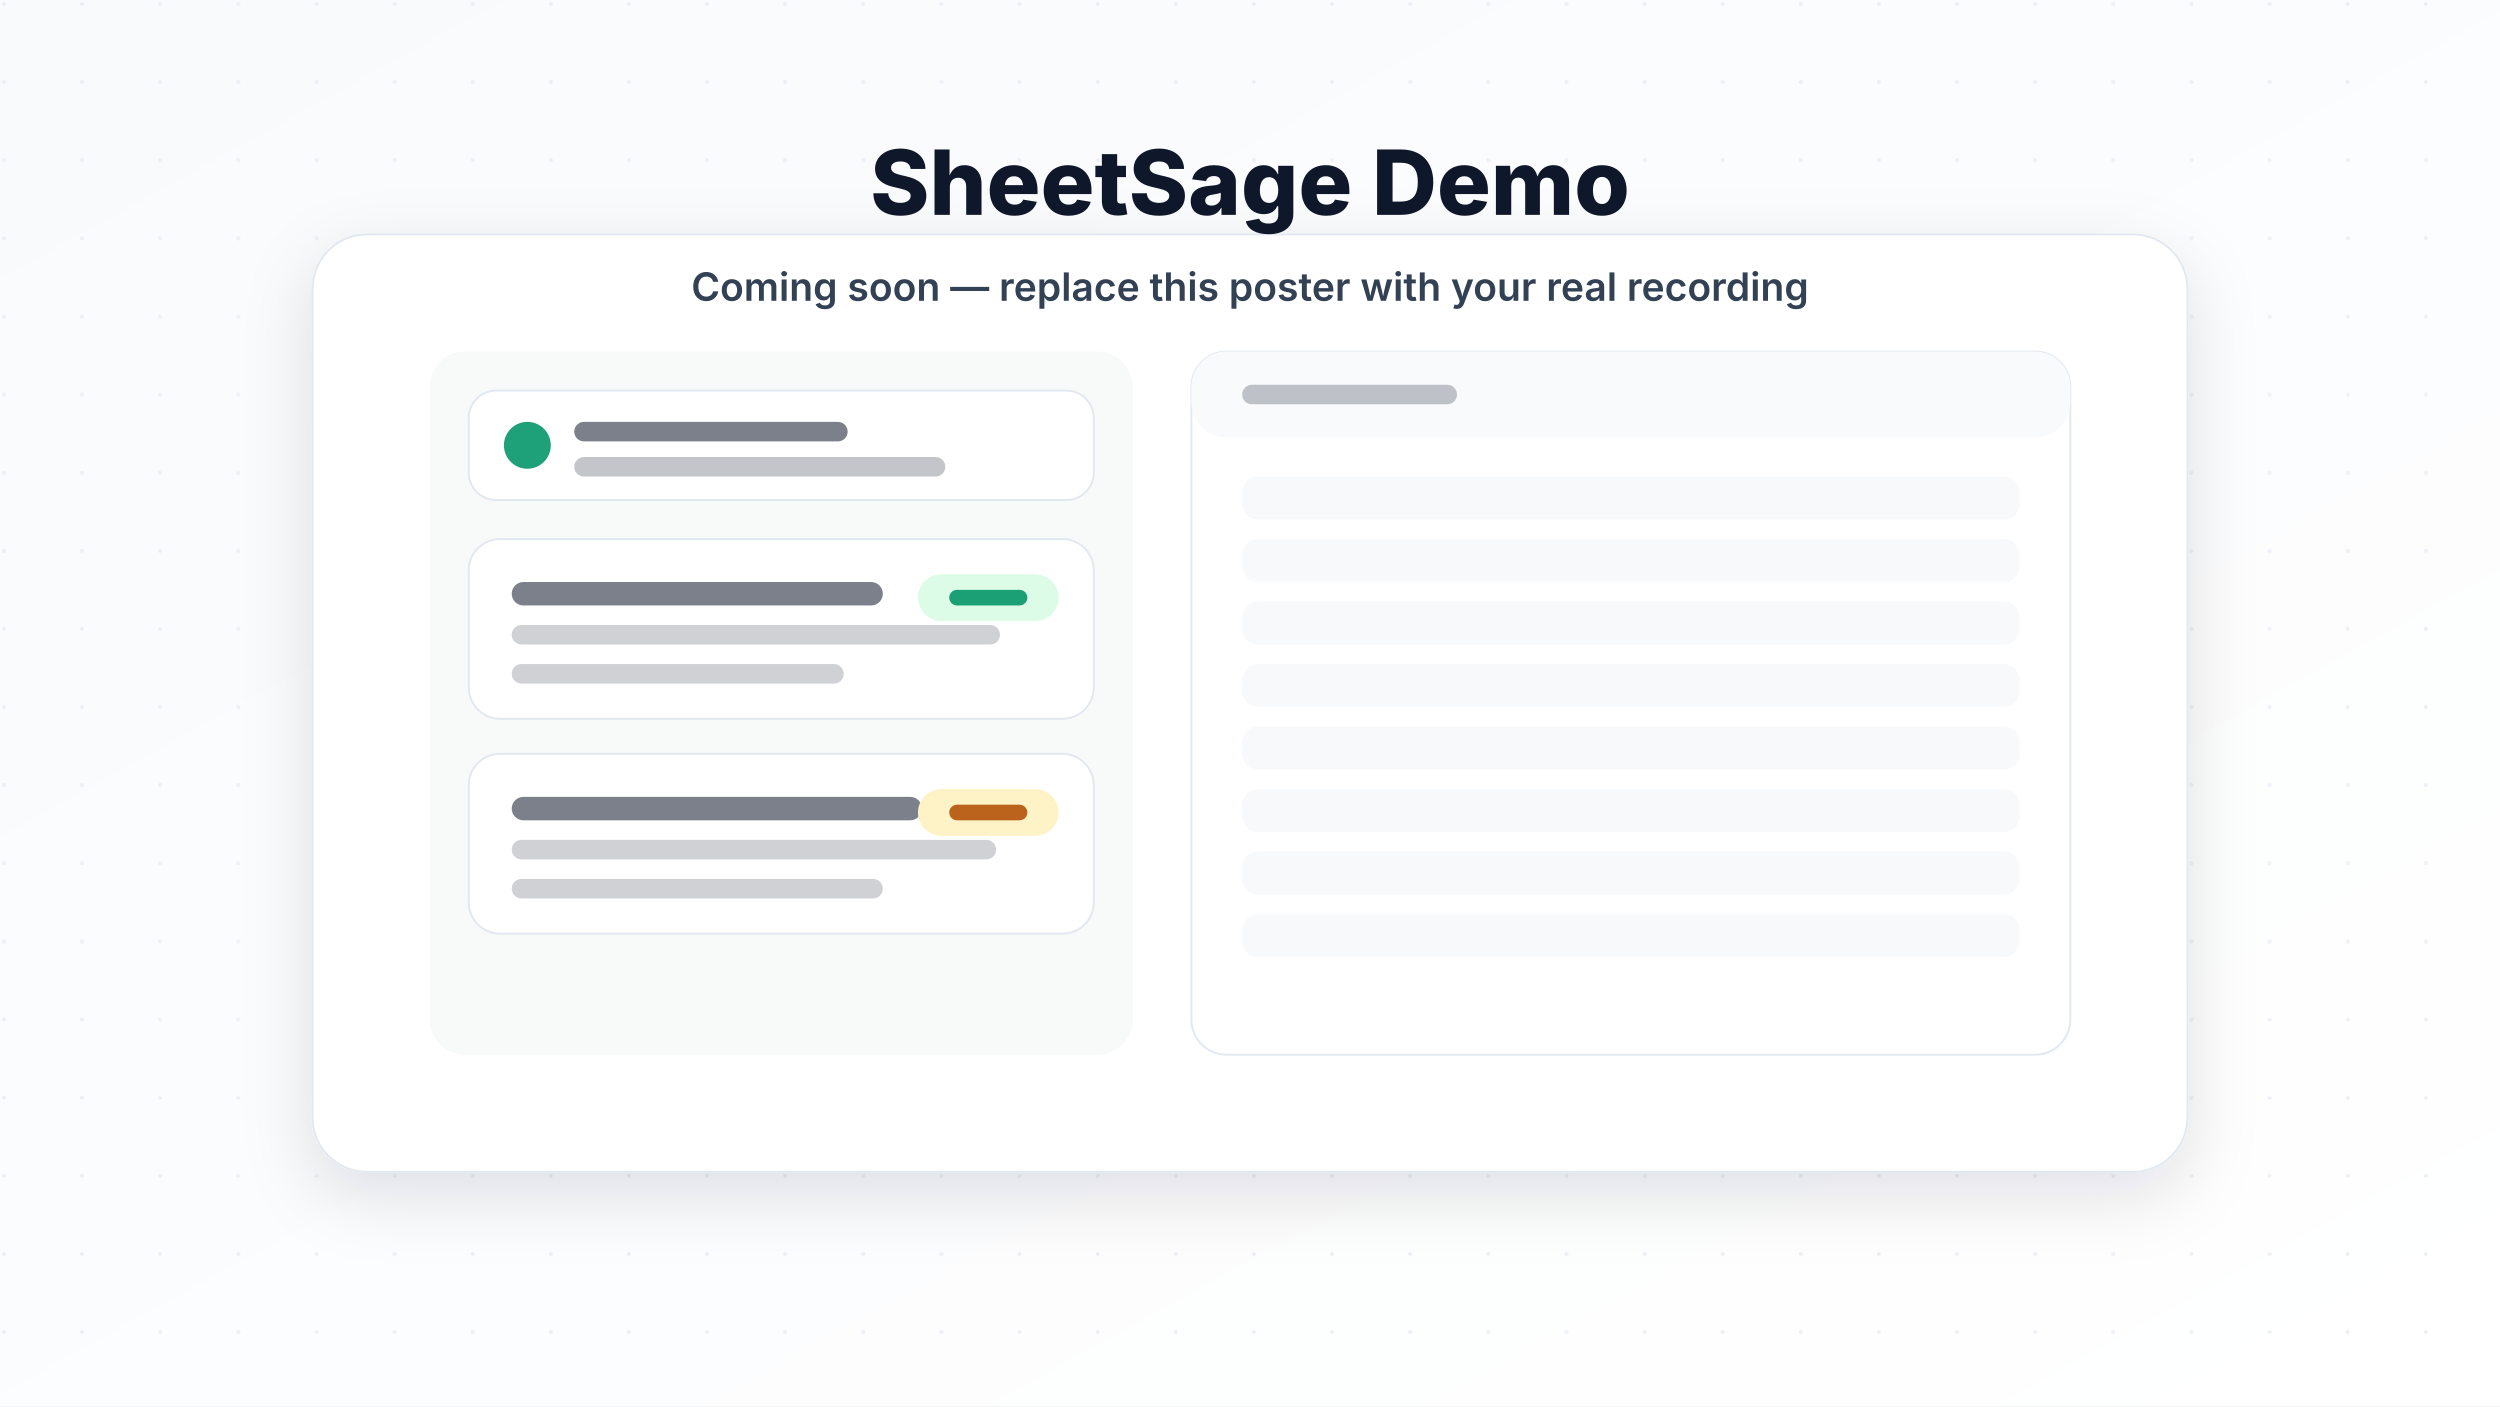
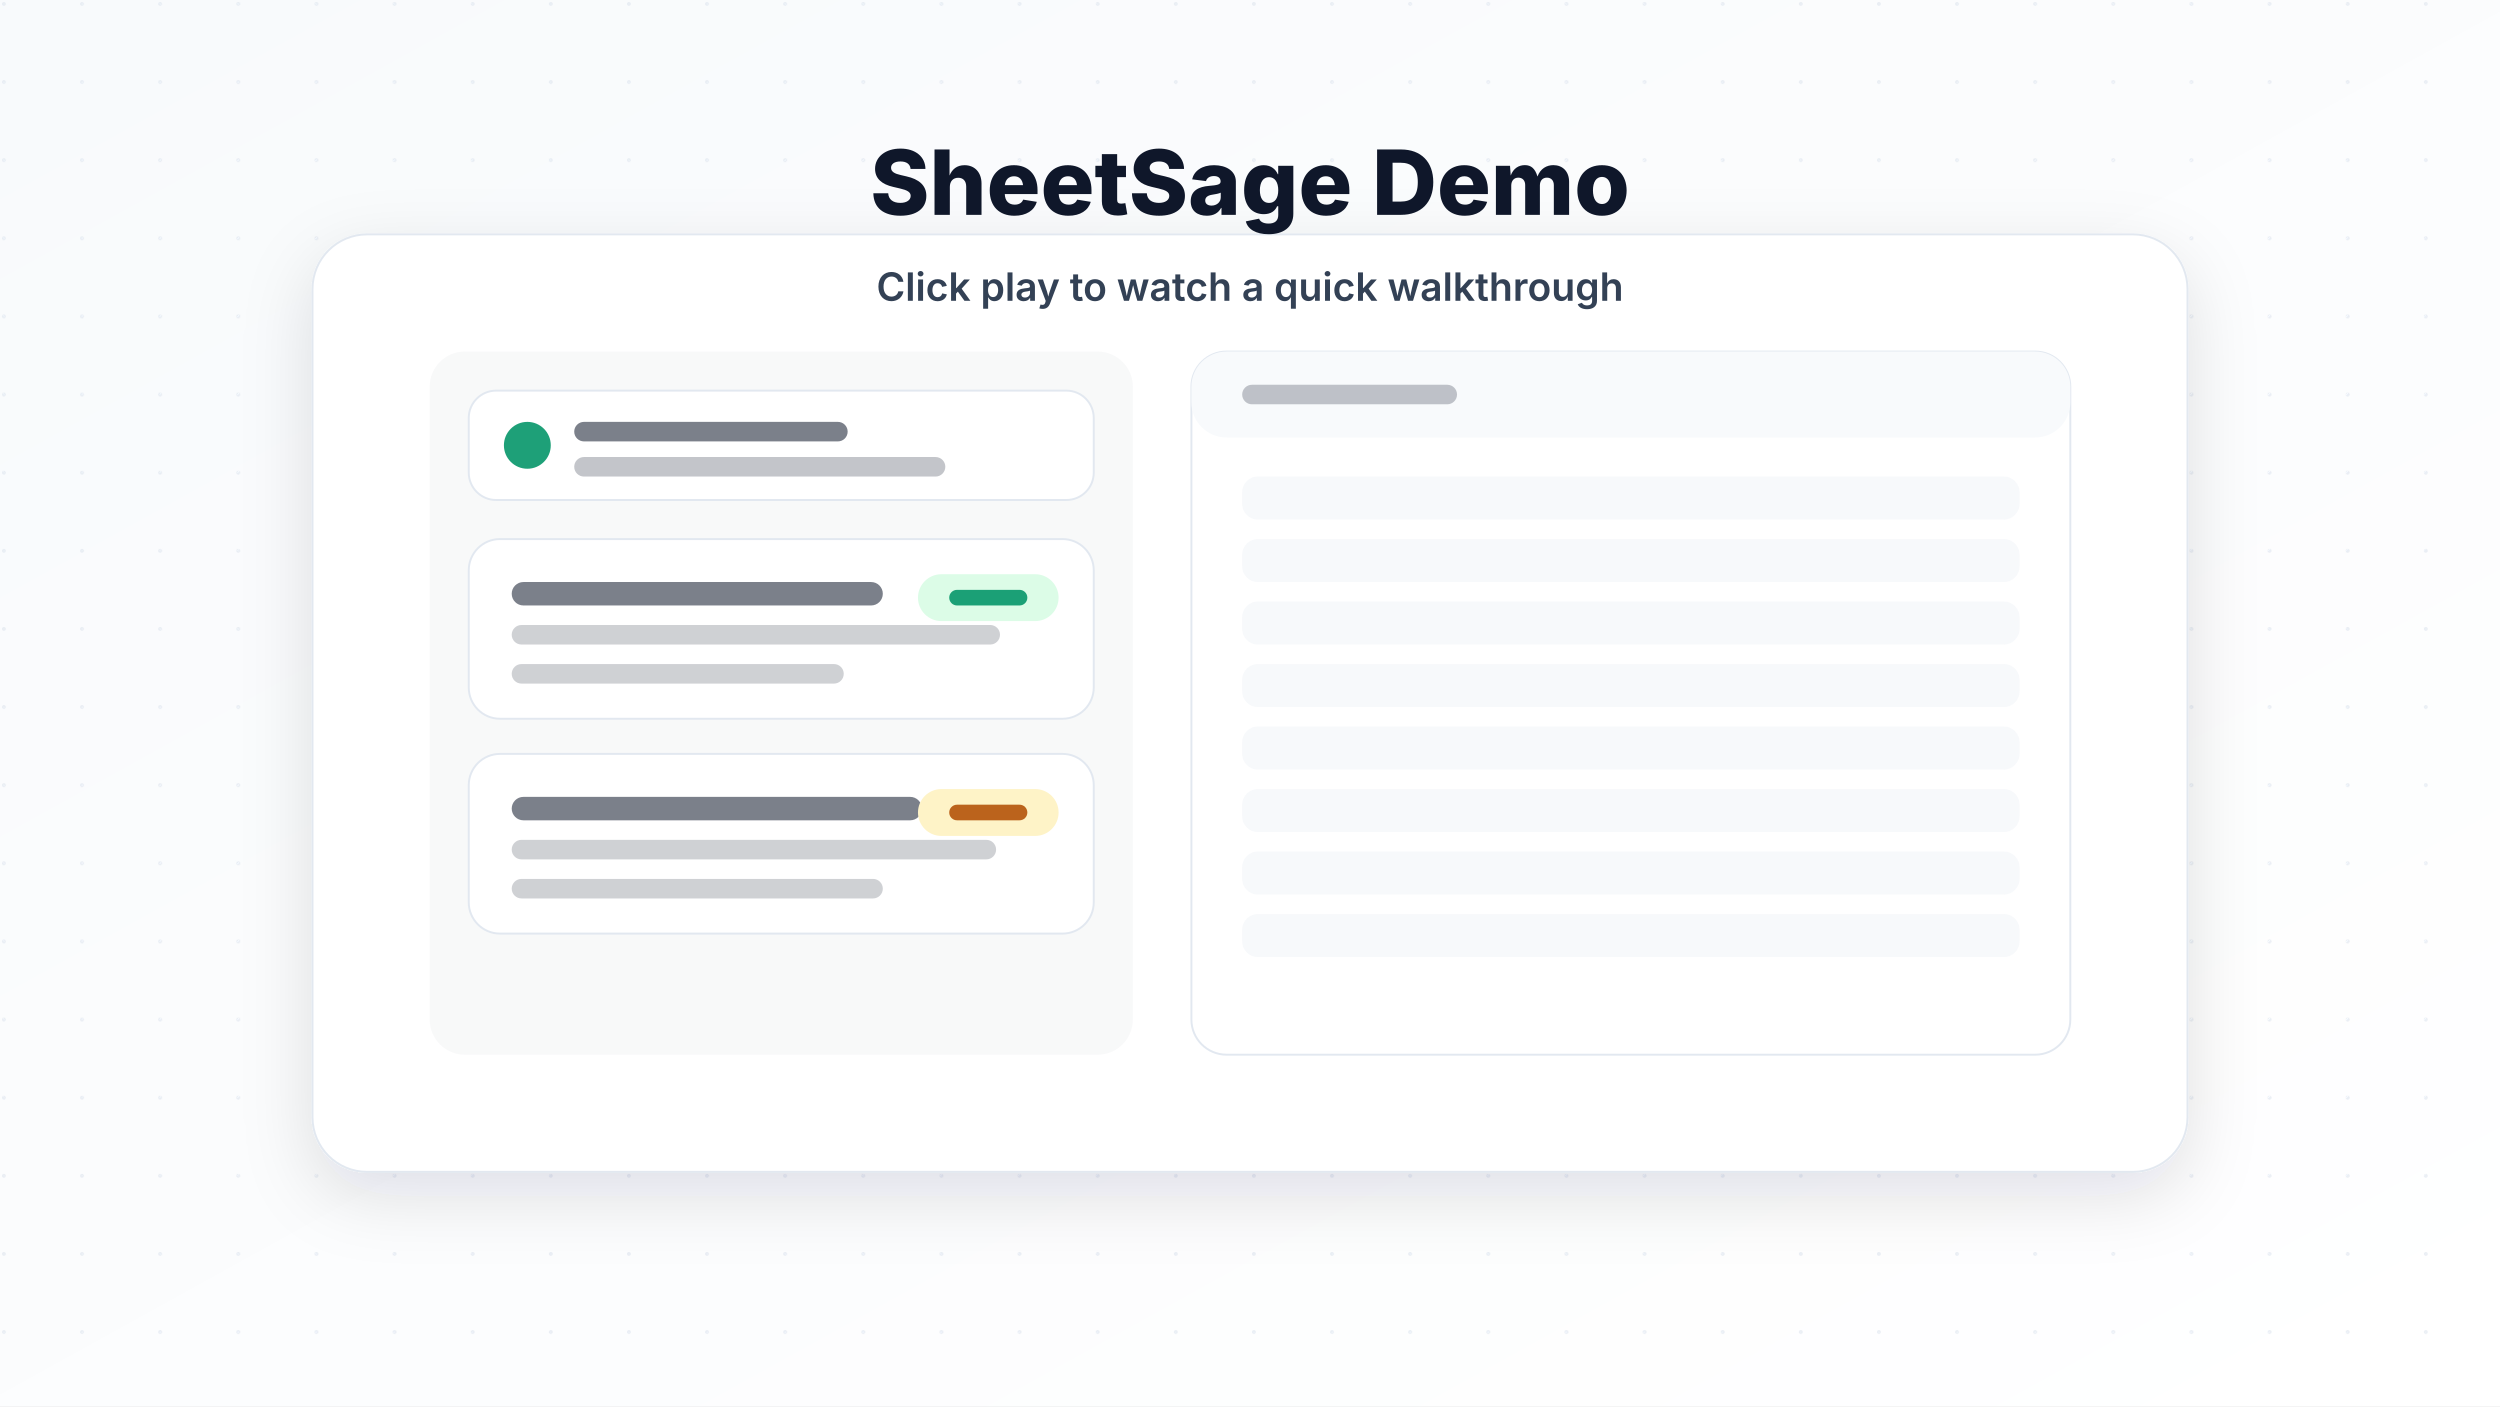
<svg xmlns="http://www.w3.org/2000/svg" width="1280" height="720" viewBox="0 0 1280 720" role="img" aria-label="SheetSage demo poster">
  <defs>
    <linearGradient id="bg" x1="0" y1="0" x2="1" y2="1">
      <stop offset="0" stop-color="#f8fafc" />
      <stop offset="1" stop-color="#ffffff" />
    </linearGradient>
    <pattern id="grid" width="40" height="40" patternUnits="userSpaceOnUse">
      <circle cx="2" cy="2" r="1" fill="#e2e8f0" />
    </pattern>
    <filter id="shadow" x="-20%" y="-20%" width="140%" height="140%">
      <feDropShadow dx="0" dy="12" stdDeviation="18" flood-color="#0f172a" flood-opacity="0.12" />
    </filter>
  </defs>
  <rect width="1280" height="720" fill="url(#bg)" />
  <rect width="1280" height="720" fill="url(#grid)" opacity="0.7" />
  <g filter="url(#shadow)">
    <rect x="160" y="120" width="960" height="480" rx="28" fill="#ffffff" stroke="#e2e8f0" />
  </g>
  <g>
    <rect x="220" y="180" width="360" height="360" rx="18" fill="#0f172a" opacity="0.03" />
    <rect x="240" y="200" width="320" height="56" rx="14" fill="#ffffff" stroke="#e2e8f0" />
    <circle cx="270" cy="228" r="12" fill="#059669" opacity="0.9" />
    <rect x="294" y="216" width="140" height="10" rx="5" fill="#0f172a" opacity="0.55" />
    <rect x="294" y="234" width="190" height="10" rx="5" fill="#0f172a" opacity="0.25" />
    <rect x="240" y="276" width="320" height="92" rx="16" fill="#ffffff" stroke="#e2e8f0" />
    <rect x="262" y="298" width="190" height="12" rx="6" fill="#0f172a" opacity="0.55" />
    <rect x="262" y="320" width="250" height="10" rx="5" fill="#0f172a" opacity="0.2" />
    <rect x="262" y="340" width="170" height="10" rx="5" fill="#0f172a" opacity="0.2" />
    <rect x="470" y="294" width="72" height="24" rx="12" fill="#dcfce7" />
    <rect x="486" y="302" width="40" height="8" rx="4" fill="#059669" opacity="0.9" />
    <rect x="240" y="386" width="320" height="92" rx="16" fill="#ffffff" stroke="#e2e8f0" />
    <rect x="262" y="408" width="210" height="12" rx="6" fill="#0f172a" opacity="0.55" />
    <rect x="262" y="430" width="248" height="10" rx="5" fill="#0f172a" opacity="0.2" />
    <rect x="262" y="450" width="190" height="10" rx="5" fill="#0f172a" opacity="0.2" />
    <rect x="470" y="404" width="72" height="24" rx="12" fill="#fef3c7" />
    <rect x="486" y="412" width="40" height="8" rx="4" fill="#b45309" opacity="0.9" />
  </g>
  <g>
    <rect x="610" y="180" width="450" height="360" rx="18" fill="#ffffff" stroke="#e2e8f0" />
    <rect x="610" y="180" width="450" height="44" rx="18" fill="#f8fafc" />
    <rect x="636" y="197" width="110" height="10" rx="5" fill="#0f172a" opacity="0.25" />
    <g opacity="0.28">
      <rect x="636" y="244" width="398" height="22" rx="8" fill="#e2e8f0" />
      <rect x="636" y="276" width="398" height="22" rx="8" fill="#e2e8f0" />
      <rect x="636" y="308" width="398" height="22" rx="8" fill="#e2e8f0" />
      <rect x="636" y="340" width="398" height="22" rx="8" fill="#e2e8f0" />
      <rect x="636" y="372" width="398" height="22" rx="8" fill="#e2e8f0" />
      <rect x="636" y="404" width="398" height="22" rx="8" fill="#e2e8f0" />
      <rect x="636" y="436" width="398" height="22" rx="8" fill="#e2e8f0" />
      <rect x="636" y="468" width="398" height="22" rx="8" fill="#e2e8f0" />
    </g>
  </g>
  <g>
    <text x="640" y="110" text-anchor="middle" font-family="Inter, system-ui, -apple-system, Segoe UI, Roboto, Arial" font-size="46" font-weight="800" fill="#0f172a">
      SheetSage Demo
    </text>
    <text x="640" y="154" text-anchor="middle" font-family="Inter, system-ui, -apple-system, Segoe UI, Roboto, Arial" font-size="20" font-weight="600" fill="#334155">
-       Coming soon — replace this poster with your real recording
+       Click play to watch a quick walkthrough
    </text>
  </g>
</svg>
